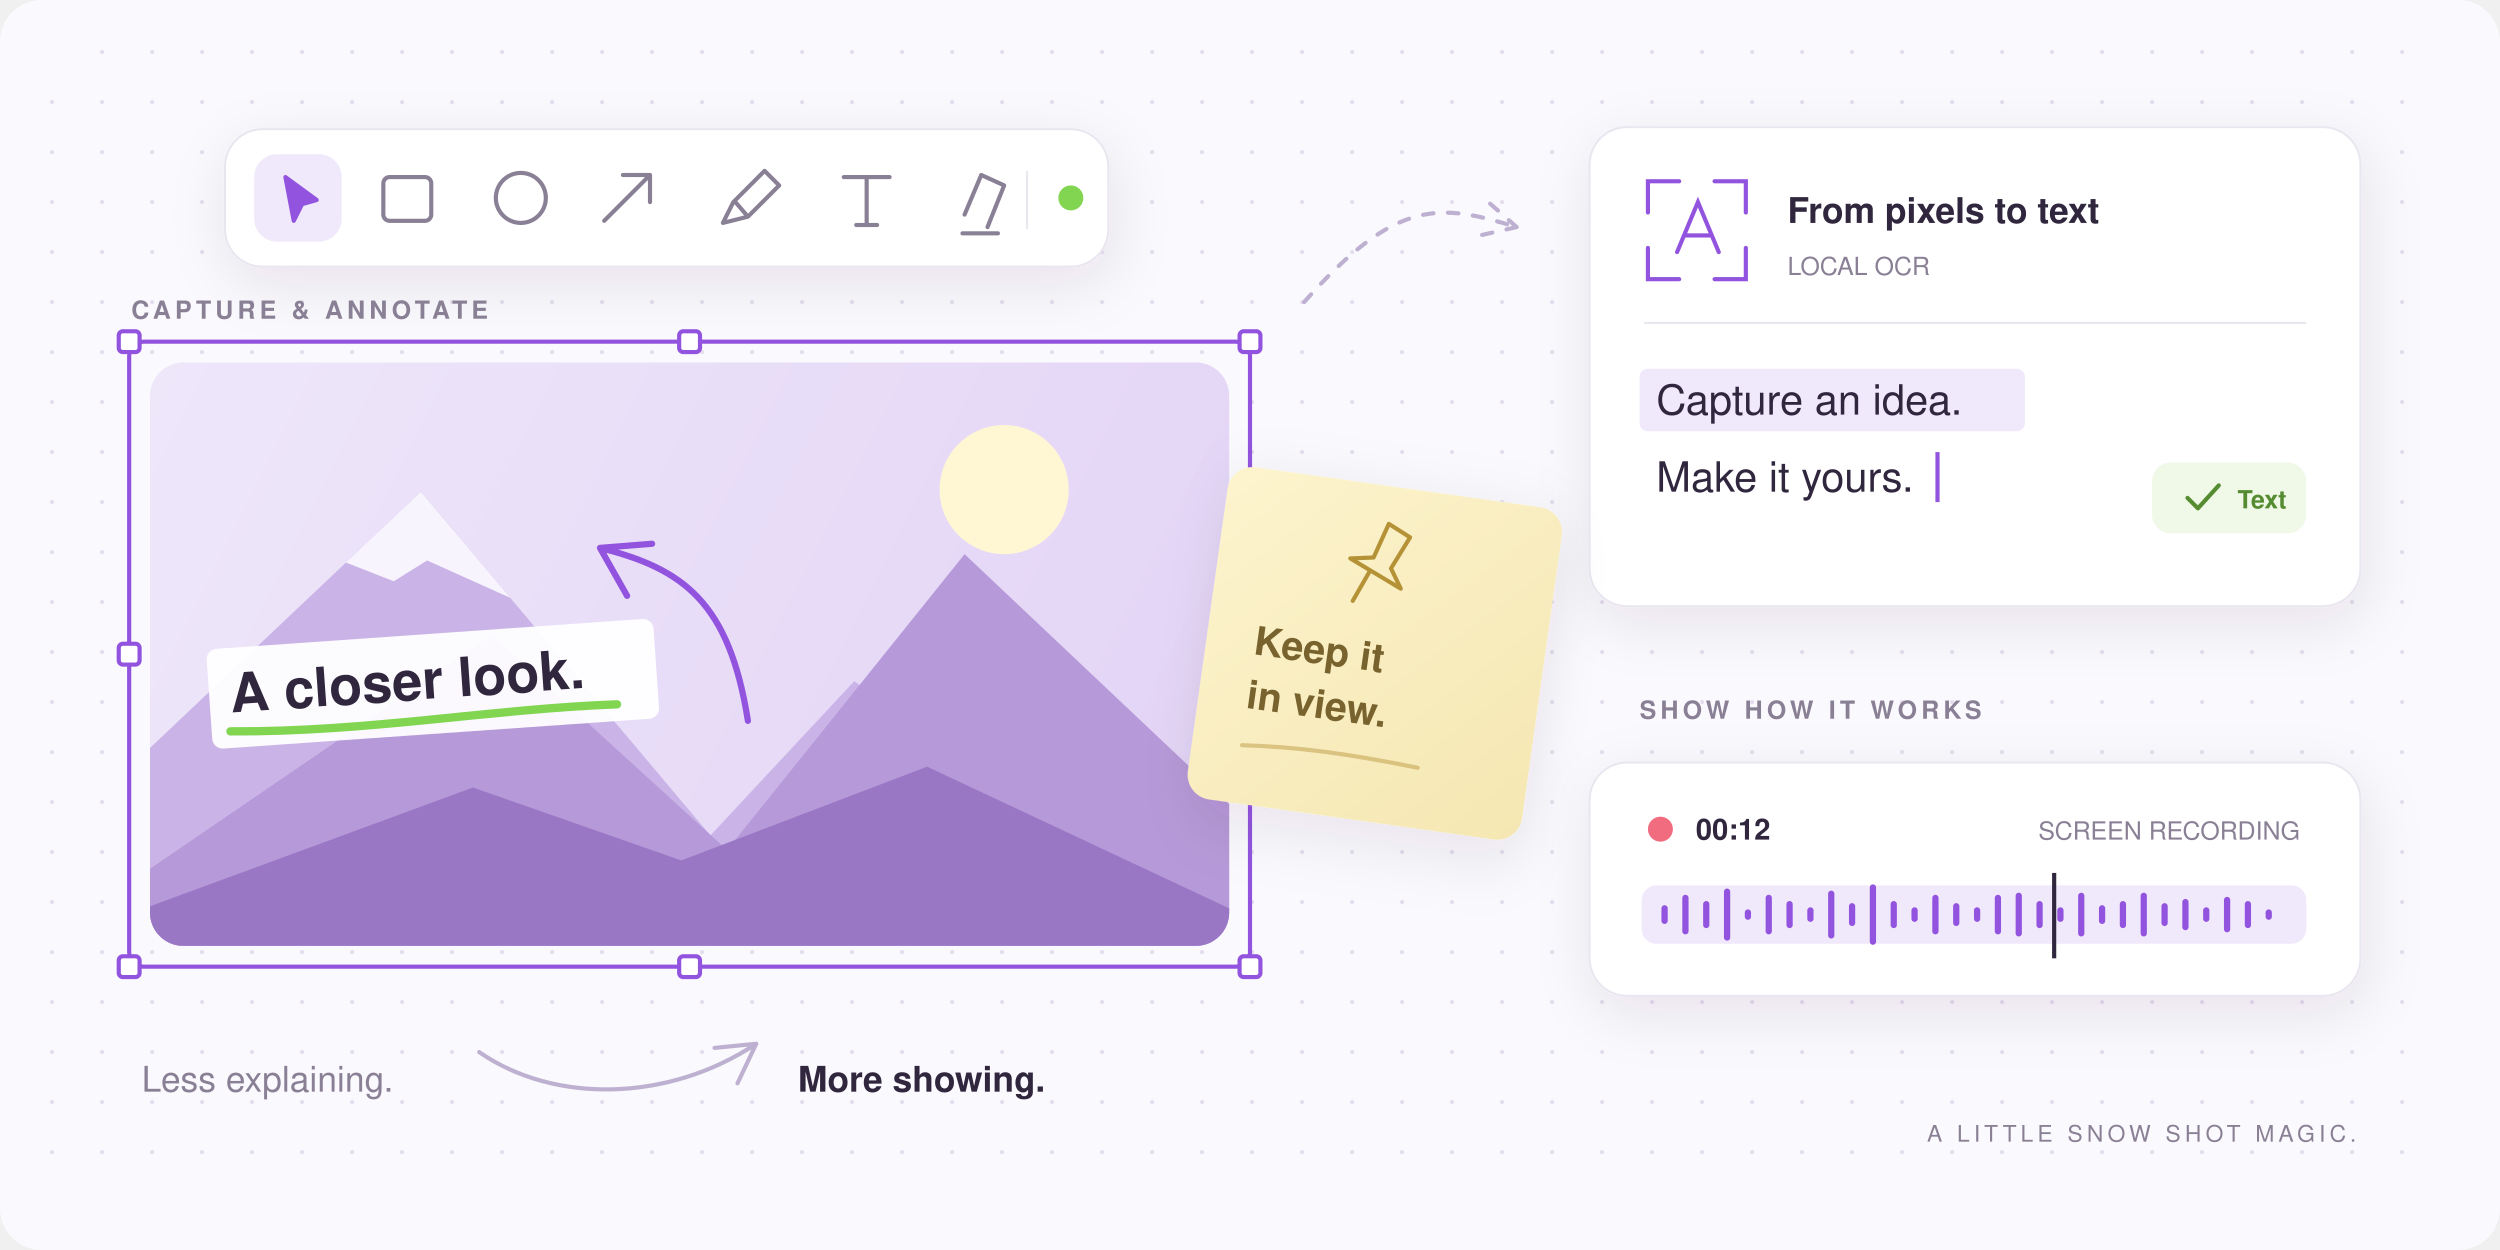
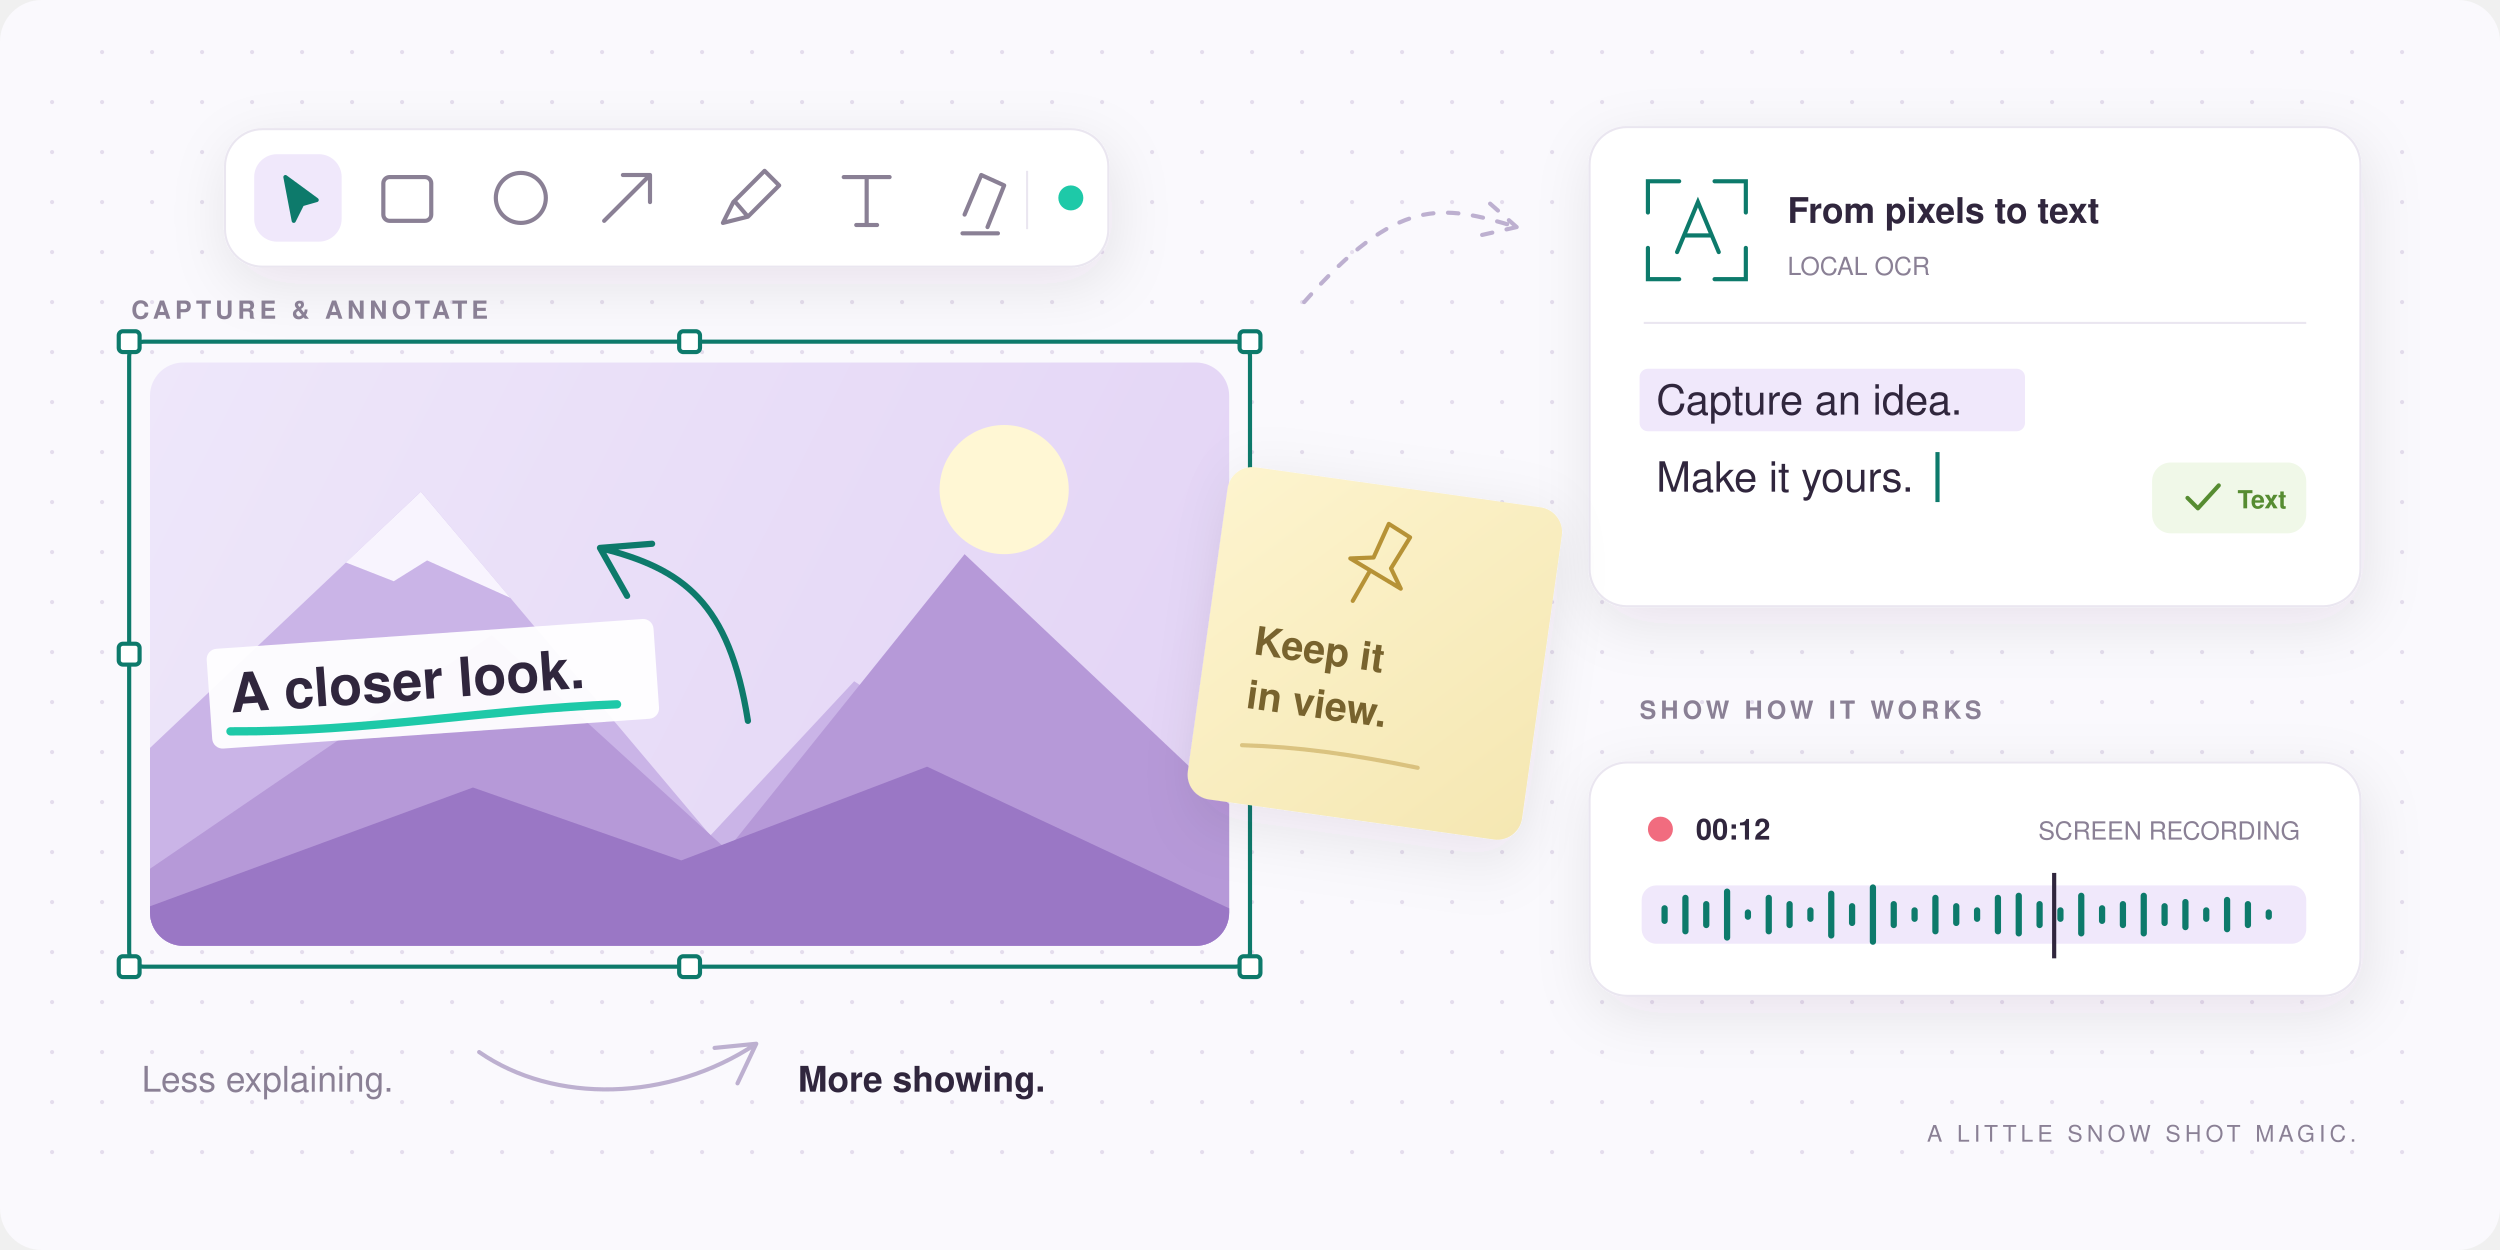
<svg xmlns="http://www.w3.org/2000/svg" width="1200" height="600" viewBox="0 0 1200 600" fill="none">
  <defs>
    <linearGradient id="sky" x1="75" y1="170" x2="610" y2="440" gradientUnits="userSpaceOnUse">
      <stop stop-color="#EEE7FA" />
      <stop offset="1" stop-color="#E2D2F5" />
    </linearGradient>
    <linearGradient id="paper" x1="0" y1="0" x2="1" y2="1">
      <stop stop-color="#FDF4CE" />
      <stop offset="1" stop-color="#F5E7B2" />
    </linearGradient>
    <pattern id="dots" width="24" height="24" patternUnits="userSpaceOnUse">
      <circle cx="1" cy="1" r="1" fill="#E4DDED" />
    </pattern>
    <filter id="shadow" x="-30%" y="-40%" width="170%" height="200%">
      <feDropShadow dy="8" stdDeviation="14" flood-color="#36264A" flood-opacity=".09" />
    </filter>
    <clipPath id="scene">
      <rect x="72" y="174" width="518" height="280" rx="16" />
    </clipPath>
  </defs>
  <rect width="1200" height="600" rx="20" fill="#FAF9FD" />
  <rect x="24" y="24" width="1152" height="552" rx="16" fill="url(#dots)" />
  <g font-family="-apple-system, BlinkMacSystemFont, 'Segoe UI', Helvetica, Arial, sans-serif">
    <g filter="url(#shadow)">
      <rect x="108" y="62" width="424" height="66" rx="18" fill="#FFFFFF" stroke="#EAE6F0" />
    </g>
    <rect x="122" y="74" width="42" height="42" rx="11" fill="#F0E8FB" />
    <g stroke="#8A8095" stroke-width="2" stroke-linecap="round" stroke-linejoin="round">
-       <path d="m137 85 15 11-7 2-4 8-4-21" fill="#9254DE" stroke="#9254DE" />
+       <path d="m137 85 15 11-7 2-4 8-4-21" fill="#0D7A6B" stroke="#0D7A6B" />
      <rect x="184" y="85" width="23" height="21" rx="3" />
      <circle cx="250" cy="95" r="12" />
      <path d="m290 106 22-22m-13 0h13v13M347 107l5-10 15-15 7 7-15 15-12 3Zm6-10 6 7M405 85h22m-11 0v23M411 108h10" />
      <path d="m463 103 8-19 11 5-8 20m-12 3h17" />
    </g>
    <path d="M493 82v28" stroke="#EAE6F0" />
-     <circle cx="514" cy="95" r="6" fill="#81D550" />
+     <circle cx="514" cy="95" r="6" fill="#1EC9A8" />
    <text x="63" y="153" fill="#8A8095" font-size="12" font-weight="600" letter-spacing="2">CAPTURE &amp; ANNOTATE</text>
    <g clip-path="url(#scene)">
      <rect x="72" y="174" width="518" height="280" fill="url(#sky)" />
      <circle cx="482" cy="235" r="31" fill="#FFF7D4" />
      <path d="M72 359 202 236 341 401 410 327 590 445V454H72Z" fill="#CAB4E7" />
      <path d="m72 417 164-112 113 103 114-142 127 120v68H72Z" fill="#B699D8" />
      <path d="m72 435 155-57 100 35 118-45 145 68v18H72Z" fill="#9A77C5" />
      <path d="m166 270 36-34 43 51-40-18-16 10Z" fill="#F8F4FE" />
    </g>
-     <rect x="62" y="164" width="538" height="300" rx="7" stroke="#9254DE" stroke-width="2" />
-     <g fill="#FFFFFF" stroke="#9254DE" stroke-width="2">
+     <rect x="62" y="164" width="538" height="300" rx="7" stroke="#0D7A6B" stroke-width="2" />
+     <g fill="#FFFFFF" stroke="#0D7A6B" stroke-width="2">
      <rect x="57" y="159" width="10" height="10" rx="2" />
      <rect x="326" y="159" width="10" height="10" rx="2" />
      <rect x="595" y="159" width="10" height="10" rx="2" />
      <rect x="57" y="309" width="10" height="10" rx="2" />
      <rect x="595" y="309" width="10" height="10" rx="2" />
      <rect x="57" y="459" width="10" height="10" rx="2" />
      <rect x="326" y="459" width="10" height="10" rx="2" />
      <rect x="595" y="459" width="10" height="10" rx="2" />
    </g>
    <g transform="translate(111 342) rotate(-4)">
      <rect x="-10" y="-31" width="215" height="48" rx="5" fill="#FFFFFF" fill-opacity=".94" />
      <text fill="#30263D" font-size="26" font-weight="650">A closer look.</text>
-       <path d="M-1 9c66 5 125-2 186 0" stroke="#81D550" stroke-width="4" stroke-linecap="round" />
+       <path d="M-1 9c66 5 125-2 186 0" stroke="#1EC9A8" stroke-width="4" stroke-linecap="round" />
    </g>
-     <path d="M359 346c-9-57-31-73-71-83m0 0 13 23m-13-23 25-2" stroke="#9254DE" stroke-width="3" stroke-linecap="round" stroke-linejoin="round" />
+     <path d="M359 346c-9-57-31-73-71-83m0 0 13 23m-13-23 25-2" stroke="#0D7A6B" stroke-width="3" stroke-linecap="round" stroke-linejoin="round" />
    <path d="M626 145c45-51 66-47 102-36m0 0-17-15m17 15-22 5" stroke="#BDB0D0" stroke-width="2" stroke-linecap="round" stroke-dasharray="5 7" />
    <g filter="url(#shadow)">
      <rect x="763" y="61" width="370" height="230" rx="18" fill="#FFFFFF" stroke="#EAE6F0" />
    </g>
-     <g stroke="#9254DE" stroke-width="2" stroke-linecap="round">
+     <g stroke="#0D7A6B" stroke-width="2" stroke-linecap="round">
      <path d="M791 102V87h15m17 0h15v15m0 17v15h-15m-17 0h-15v-15M805 121l10-24 10 24m-16-8h12" />
    </g>
    <text x="858" y="107" fill="#30263D" font-size="17" font-weight="650">From pixels to text</text>
    <text x="858" y="132" fill="#8A8095" font-size="12">LOCAL OCR</text>
    <path d="M789 155h318" stroke="#EAE6F0" />
    <rect x="787" y="177" width="185" height="30" rx="4" fill="#F0E8FB" />
    <text x="795" y="199" fill="#30263D" font-size="20">Capture an idea.</text>
    <text x="795" y="236" fill="#30263D" font-size="20">Make it yours.</text>
-     <path d="M930 217v24" stroke="#9254DE" stroke-width="2" />
+     <path d="M930 217v24" stroke="#0D7A6B" stroke-width="2" />
    <rect x="1033" y="222" width="74" height="34" rx="9" fill="#F0F8E8" />
    <path d="m1050 239 5 5 10-11" stroke="#568C31" stroke-width="2" stroke-linecap="round" stroke-linejoin="round" />
    <text x="1074" y="244" fill="#568C31" font-size="12" font-weight="600">Text</text>
    <g transform="translate(579 233) rotate(8 80 80)">
      <g filter="url(#shadow)">
        <rect width="162" height="161" rx="12" fill="url(#paper)" />
      </g>
      <path d="m79 18 11 5-7 16 6 9-26-11 11-2 5-17m-6 24-6 15" stroke="#B69236" stroke-width="2" stroke-linejoin="round" stroke-linecap="round" />
      <text x="23" y="89" fill="#78632E" font-size="19" font-weight="650">Keep it</text>
      <text x="23" y="115" fill="#78632E" font-size="19" font-weight="650">in view.</text>
      <path d="M24 133c27-3 52-3 85-1" stroke="#B69236" stroke-opacity=".45" stroke-width="2" stroke-linecap="round" />
    </g>
    <text x="787" y="345" fill="#8A8095" font-size="12" font-weight="600" letter-spacing="2">SHOW HOW IT WORKS</text>
    <g filter="url(#shadow)">
      <rect x="763" y="366" width="370" height="112" rx="18" fill="#FFFFFF" stroke="#EAE6F0" />
    </g>
    <circle cx="797" cy="398" r="6" fill="#F16C7F" />
    <text x="814" y="403" fill="#30263D" font-size="14" font-weight="600">00:12</text>
    <text x="1104" y="403" text-anchor="end" fill="#8A8095" font-size="12">SCREEN RECORDING</text>
    <rect x="788" y="425" width="319" height="28" rx="7" fill="#F0E8FB" />
-     <g stroke="#9254DE" stroke-width="3" stroke-linecap="round">
+     <g stroke="#0D7A6B" stroke-width="3" stroke-linecap="round">
      <path d="M799 436v6m10-11v16m10-13v10m10-16v22m10-12v2m10-9v16m10-13v10m10-7v4m10-12v20m10-14v8m10-17v26m10-18v10m10-7v4m10-10v16m10-12v8m10-6v4m10-10v16m10-17v18m10-14v10m10-7v4m10-11v18m10-12v6m10-8v10m10-14v18m10-13v8m10-10v12m10-8v4m10-9v14m10-12v10m10-6v2" />
    </g>
    <path d="M986 419v41" stroke="#30263D" stroke-width="2" />
    <path d="M230 505c36 25 91 24 133-4m0 0-20 2m20-2-9 19" stroke="#BDB0D0" stroke-width="2" stroke-linecap="round" />
    <text x="68" y="524" fill="#8A8095" font-size="17">Less explaining.</text>
    <text x="383" y="524" fill="#30263D" font-size="17" font-weight="600">More showing.</text>
    <text x="1131" y="548" text-anchor="end" fill="#8A8095" font-size="11" letter-spacing="2">A LITTLE SNOW SHOT MAGIC.</text>
  </g>
</svg>
